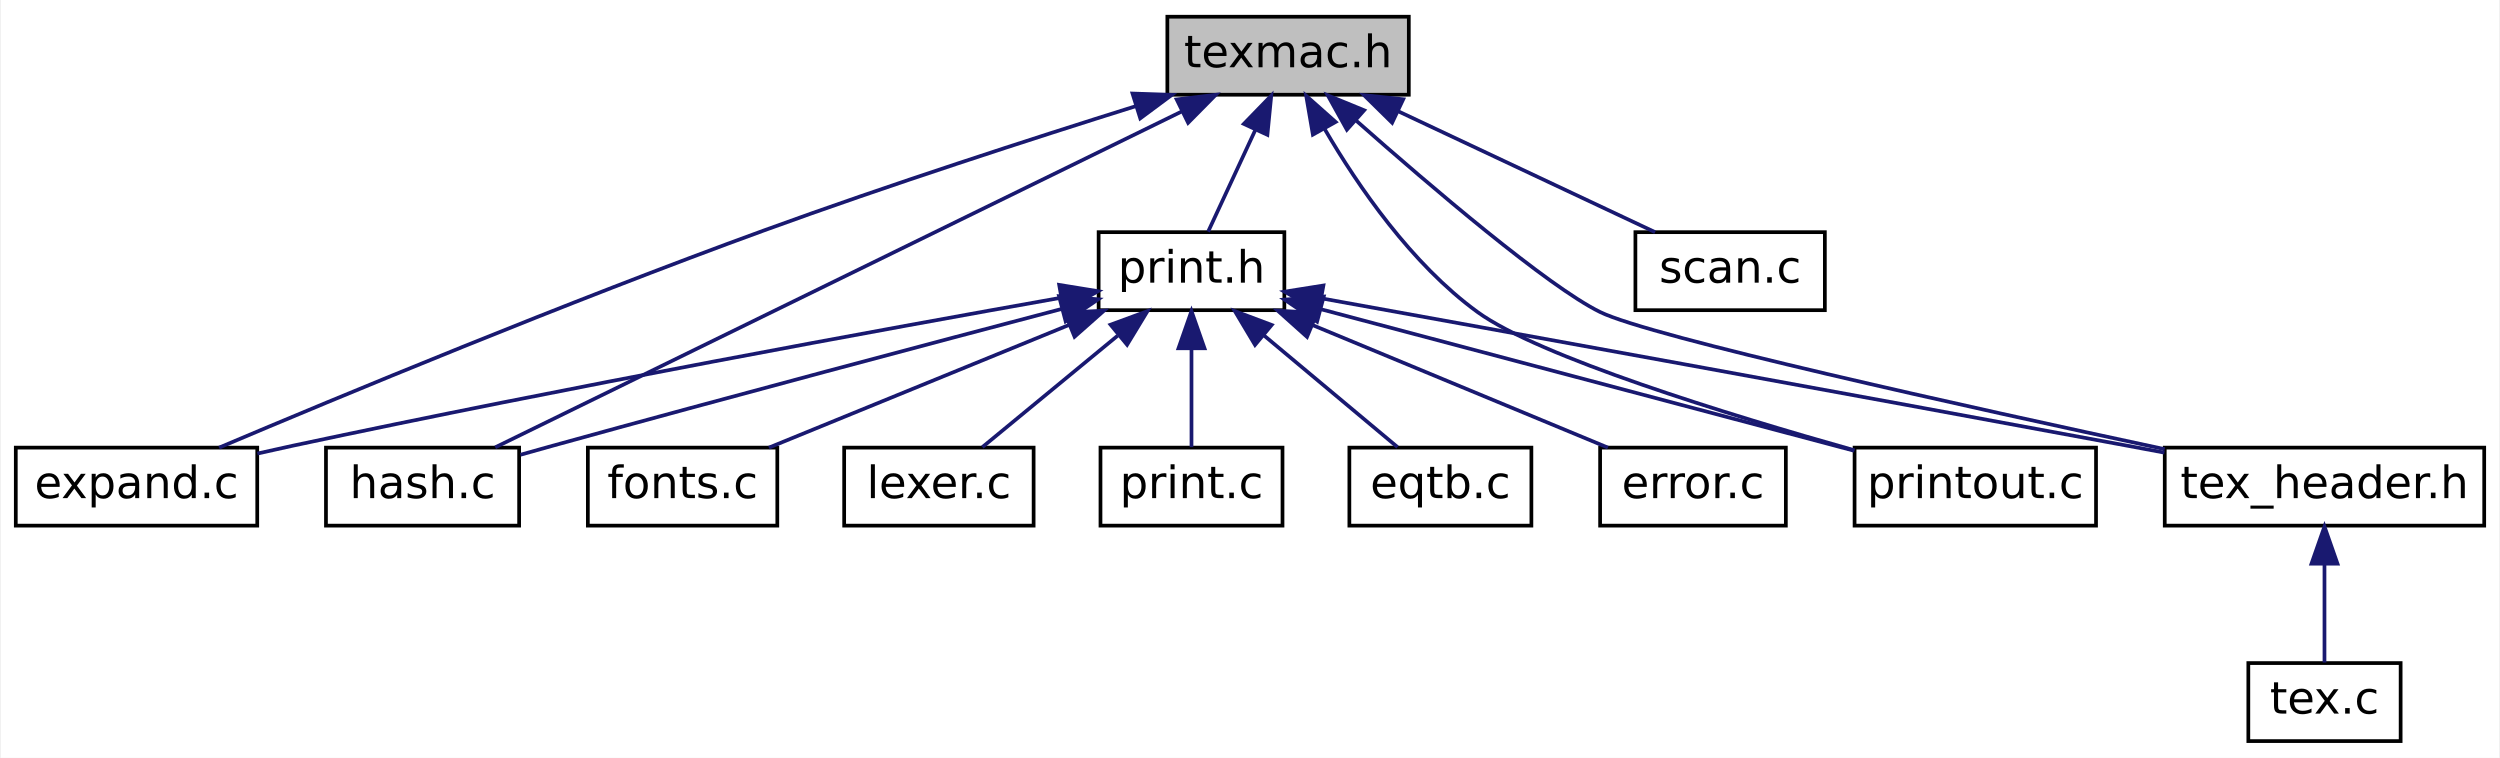
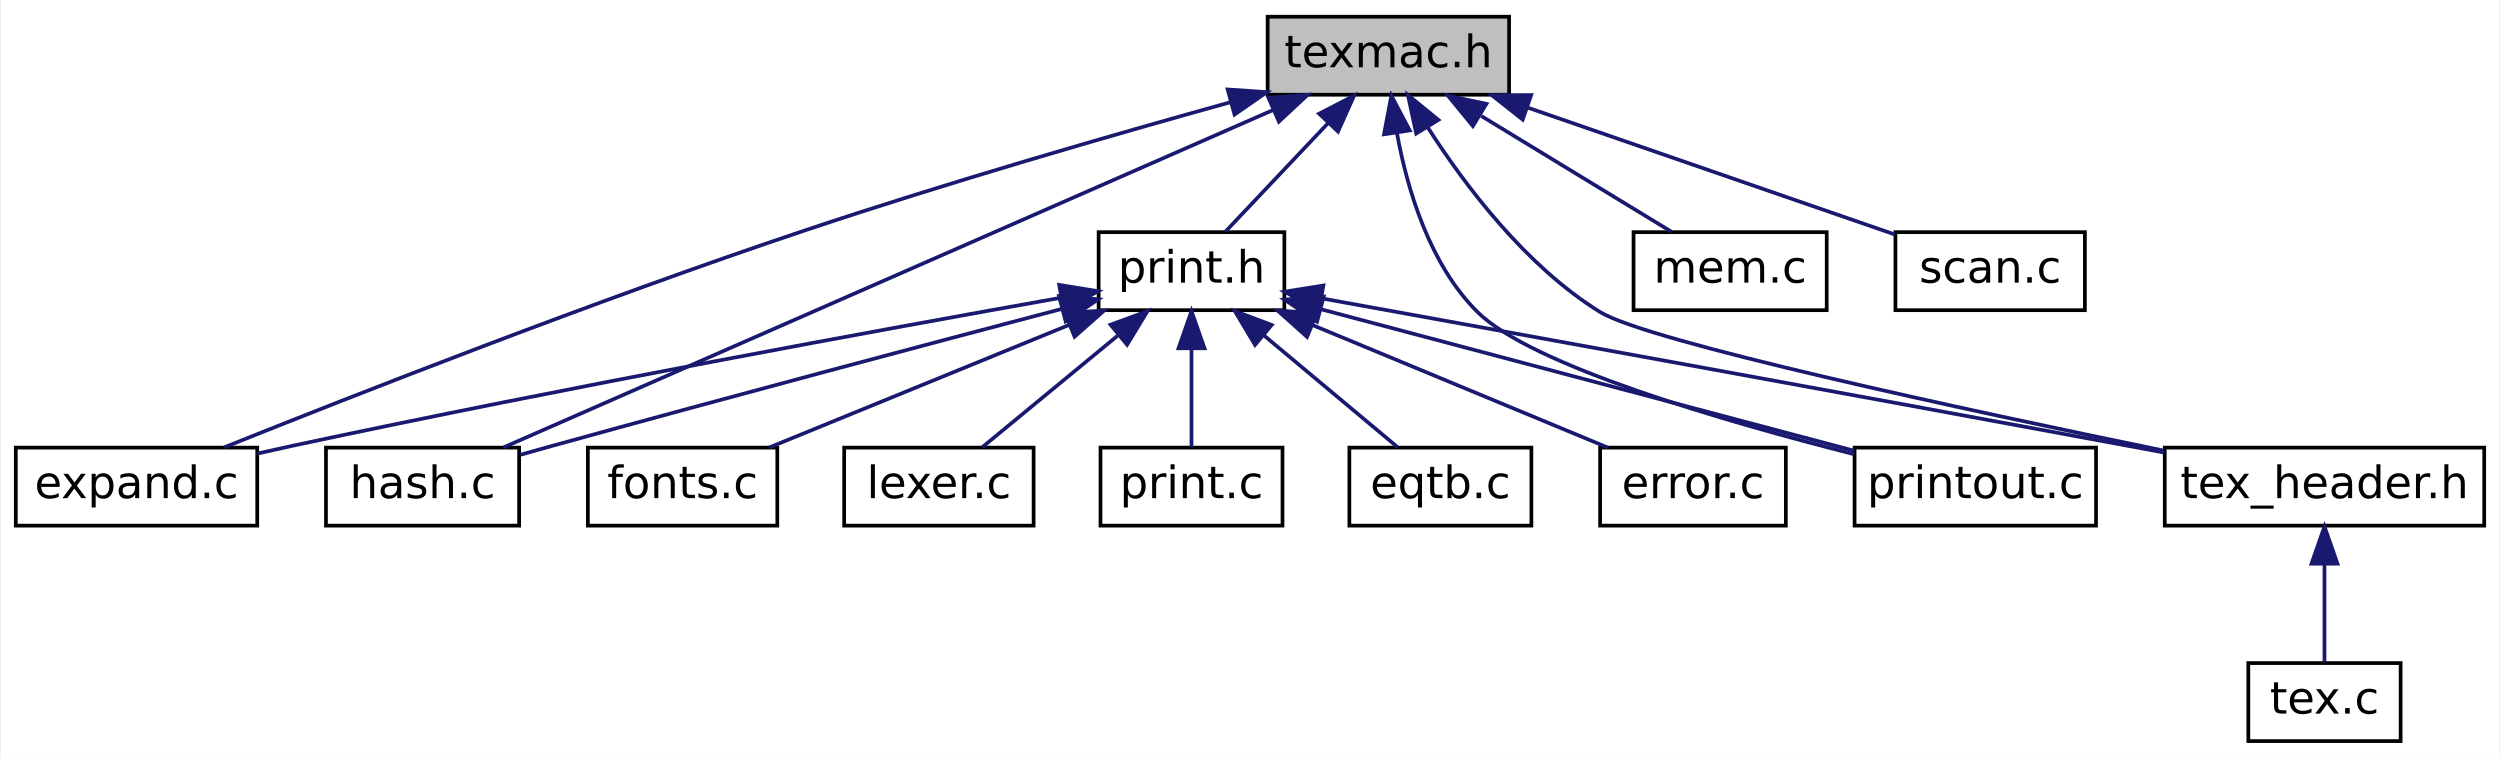
<svg xmlns="http://www.w3.org/2000/svg" xmlns:xlink="http://www.w3.org/1999/xlink" width="673pt" height="204pt" viewBox="0.00 0.00 672.50 204.00">
  <g id="graph0" class="graph" transform="scale(1 1) rotate(0) translate(4 200)">
    <polygon fill="white" stroke="transparent" points="-4,4 -4,-200 668.5,-200 668.5,4 -4,4" />
    <g id="node1" class="node">
      <g id="a_node1">
        <a xlink:title=" ">
-           <polygon fill="#bfbfbf" stroke="black" points="310,-174.5 310,-195.5 375,-195.5 375,-174.5 310,-174.5" />
-           <text text-anchor="middle" x="342.5" y="-181.9" font-family="DejaVuSans" font-size="12.00">texmac.h</text>
+           <polygon fill="#bfbfbf" stroke="black" points="337,-174.5 337,-195.5 402,-195.5 402,-174.5 337,-174.5" />
+           <text text-anchor="middle" x="369.5" y="-181.9" font-family="DejaVuSans" font-size="12.00">texmac.h</text>
        </a>
      </g>
    </g>
    <g id="node2" class="node">
      <g id="a_node2">
        <a xlink:href="expand_8c.html" target="_top" xlink:title=" ">
          <polygon fill="white" stroke="black" points="0,-58.5 0,-79.5 65,-79.5 65,-58.5 0,-58.5" />
          <text text-anchor="middle" x="32.5" y="-65.9" font-family="DejaVuSans" font-size="12.00">expand.c</text>
        </a>
      </g>
    </g>
    <g id="edge1" class="edge">
-       <path fill="none" stroke="midnightblue" d="M301.65,-171.47C273.37,-162.6 234.94,-150.17 201.5,-138 148.3,-118.64 86.87,-93.11 54.73,-79.5" />
-       <polygon fill="midnightblue" stroke="midnightblue" points="300.62,-174.82 311.21,-174.46 302.71,-168.14 300.62,-174.82" />
+       <path fill="none" stroke="midnightblue" d="M326.96,-172.48C295.22,-163.66 250.9,-150.86 212.5,-138 155.8,-119.01 90.39,-93.33 56.17,-79.6" />
+       <polygon fill="midnightblue" stroke="midnightblue" points="326.23,-175.91 336.8,-175.2 328.09,-169.16 326.23,-175.91" />
    </g>
    <g id="node3" class="node">
      <g id="a_node3">
        <a xlink:href="hash_8c.html" target="_top" xlink:title=" ">
          <polygon fill="white" stroke="black" points="83.5,-58.5 83.5,-79.5 135.5,-79.5 135.5,-58.5 83.5,-58.5" />
          <text text-anchor="middle" x="109.5" y="-65.9" font-family="DejaVuSans" font-size="12.00">hash.c</text>
        </a>
      </g>
    </g>
    <g id="edge2" class="edge">
-       <path fill="none" stroke="midnightblue" d="M313.81,-169.96C265.75,-146.45 170.2,-99.7 129.07,-79.58" />
-       <polygon fill="midnightblue" stroke="midnightblue" points="312.51,-173.23 323.04,-174.48 315.59,-166.94 312.51,-173.23" />
+       <path fill="none" stroke="midnightblue" d="M338.49,-170.4C285.2,-147.04 177.52,-99.83 131.34,-79.58" />
+       <polygon fill="midnightblue" stroke="midnightblue" points="337.22,-173.67 347.78,-174.48 340.03,-167.26 337.22,-173.67" />
    </g>
    <g id="node4" class="node">
      <g id="a_node4">
+         <a xlink:href="mem_8c.html" target="_top" xlink:title=" ">
+           <polygon fill="white" stroke="black" points="435.5,-116.5 435.5,-137.5 487.5,-137.5 487.5,-116.5 435.5,-116.5" />
+           <text text-anchor="middle" x="461.5" y="-123.9" font-family="DejaVuSans" font-size="12.00">mem.c</text>
+         </a>
+       </g>
+     </g>
+     <g id="edge3" class="edge">
+       <path fill="none" stroke="midnightblue" d="M394.52,-168.77C410.83,-158.85 431.6,-146.2 445.66,-137.64" />
+       <polygon fill="midnightblue" stroke="midnightblue" points="392.25,-166.06 385.53,-174.25 395.89,-172.04 392.25,-166.06" />
+     </g>
+     <g id="node5" class="node">
+       <g id="a_node5">
        <a xlink:href="print_8h.html" target="_top" xlink:title=" ">
          <polygon fill="white" stroke="black" points="291.5,-116.5 291.5,-137.5 341.5,-137.5 341.5,-116.5 291.5,-116.5" />
          <text text-anchor="middle" x="316.5" y="-123.9" font-family="DejaVuSans" font-size="12.00">print.h</text>
        </a>
      </g>
    </g>
-     <g id="edge3" class="edge">
-       <path fill="none" stroke="midnightblue" d="M333.7,-165.04C329.42,-155.83 324.47,-145.16 320.98,-137.64" />
-       <polygon fill="midnightblue" stroke="midnightblue" points="330.59,-166.65 337.97,-174.25 336.93,-163.7 330.59,-166.65" />
+     <g id="edge4" class="edge">
+       <path fill="none" stroke="midnightblue" d="M353.21,-166.79C344.14,-157.21 333.19,-145.64 325.63,-137.64" />
+       <polygon fill="midnightblue" stroke="midnightblue" points="350.85,-169.39 360.27,-174.25 355.94,-164.58 350.85,-169.39" />
    </g>
-     <g id="node10" class="node">
-       <g id="a_node10">
+     <g id="node11" class="node">
+       <g id="a_node11">
        <a xlink:href="printout_8c.html" target="_top" xlink:title=" ">
          <polygon fill="white" stroke="black" points="495,-58.5 495,-79.5 560,-79.5 560,-58.5 495,-58.5" />
          <text text-anchor="middle" x="527.5" y="-65.9" font-family="DejaVuSans" font-size="12.00">printout.c</text>
        </a>
      </g>
    </g>
-     <g id="edge14" class="edge">
-       <path fill="none" stroke="midnightblue" d="M352.41,-165.16C361.3,-149.93 375.68,-128.96 393.5,-116 409.91,-104.06 460.83,-88.4 494.96,-78.78" />
-       <polygon fill="midnightblue" stroke="midnightblue" points="349.18,-163.76 347.38,-174.2 355.3,-167.17 349.18,-163.76" />
+     <g id="edge15" class="edge">
+       <path fill="none" stroke="midnightblue" d="M371.85,-163.95C374.62,-148.91 380.61,-128.78 393.5,-116 408,-101.63 460.04,-86.55 494.83,-77.73" />
+       <polygon fill="midnightblue" stroke="midnightblue" points="368.33,-163.85 370.3,-174.26 375.25,-164.89 368.33,-163.85" />
    </g>
-     <g id="node11" class="node">
-       <g id="a_node11">
+     <g id="node12" class="node">
+       <g id="a_node12">
        <a xlink:href="tex__header_8h.html" target="_top" xlink:title=" ">
          <polygon fill="white" stroke="black" points="578.5,-58.5 578.5,-79.5 664.5,-79.5 664.5,-58.5 578.5,-58.5" />
          <text text-anchor="middle" x="621.5" y="-65.9" font-family="DejaVuSans" font-size="12.00">tex_header.h</text>
        </a>
      </g>
    </g>
-     <g id="edge16" class="edge">
-       <path fill="none" stroke="midnightblue" d="M360.8,-167.56C380.98,-149.73 412.44,-122.9 426.5,-116 440.08,-109.34 525.29,-90.48 578.48,-79.08" />
-       <polygon fill="midnightblue" stroke="midnightblue" points="358.33,-165.08 353.18,-174.34 362.98,-170.31 358.33,-165.08" />
+     <g id="edge17" class="edge">
+       <path fill="none" stroke="midnightblue" d="M380.14,-165.65C390.13,-150.06 406.52,-128.32 426.5,-116 439.38,-108.06 524.84,-89.66 578.26,-78.69" />
+       <polygon fill="midnightblue" stroke="midnightblue" points="377,-164.06 374.76,-174.42 382.97,-167.72 377,-164.06" />
    </g>
-     <g id="node13" class="node">
-       <g id="a_node13">
+     <g id="node14" class="node">
+       <g id="a_node14">
        <a xlink:href="scan_8c.html" target="_top" xlink:title=" ">
-           <polygon fill="white" stroke="black" points="436,-116.5 436,-137.5 487,-137.5 487,-116.5 436,-116.5" />
-           <text text-anchor="middle" x="461.5" y="-123.9" font-family="DejaVuSans" font-size="12.00">scan.c</text>
+           <polygon fill="white" stroke="black" points="506,-116.5 506,-137.5 557,-137.5 557,-116.5 506,-116.5" />
+           <text text-anchor="middle" x="531.5" y="-123.9" font-family="DejaVuSans" font-size="12.00">scan.c</text>
        </a>
      </g>
    </g>
-     <g id="edge15" class="edge">
-       <path fill="none" stroke="midnightblue" d="M372.01,-170.11C393.59,-159.96 422.3,-146.45 441.31,-137.5" />
-       <polygon fill="midnightblue" stroke="midnightblue" points="370.51,-166.95 362.96,-174.37 373.5,-173.28 370.51,-166.95" />
+     <g id="edge16" class="edge">
+       <path fill="none" stroke="midnightblue" d="M407.16,-170.98C437.49,-160.5 479.31,-146.04 505.88,-136.86" />
+       <polygon fill="midnightblue" stroke="midnightblue" points="405.66,-167.8 397.35,-174.37 407.94,-174.41 405.66,-167.8" />
    </g>
-     <g id="edge6" class="edge">
+     <g id="edge7" class="edge">
      <path fill="none" stroke="midnightblue" d="M281.33,-119.84C234.14,-111.45 147.79,-95.68 74.5,-80 71.42,-79.34 68.22,-78.63 65.03,-77.9" />
      <polygon fill="midnightblue" stroke="midnightblue" points="280.88,-123.31 291.34,-121.61 282.1,-116.42 280.88,-123.31" />
    </g>
-     <g id="edge8" class="edge">
+     <g id="edge9" class="edge">
      <path fill="none" stroke="midnightblue" d="M281.72,-116.88C246.94,-107.72 191.95,-93.12 144.5,-80 141.7,-79.23 138.77,-78.41 135.86,-77.58" />
      <polygon fill="midnightblue" stroke="midnightblue" points="280.84,-120.27 291.4,-119.43 282.62,-113.5 280.84,-120.27" />
    </g>
-     <g id="node5" class="node">
-       <g id="a_node5">
+     <g id="node6" class="node">
+       <g id="a_node6">
        <a xlink:href="eqtb_8c.html" target="_top" xlink:title=" ">
          <polygon fill="white" stroke="black" points="359,-58.5 359,-79.5 408,-79.5 408,-58.5 359,-58.5" />
          <text text-anchor="middle" x="383.5" y="-65.9" font-family="DejaVuSans" font-size="12.00">eqtb.c</text>
        </a>
      </g>
    </g>
-     <g id="edge4" class="edge">
+     <g id="edge5" class="edge">
      <path fill="none" stroke="midnightblue" d="M336.07,-109.65C347.72,-99.91 362.11,-87.88 371.96,-79.64" />
      <polygon fill="midnightblue" stroke="midnightblue" points="333.6,-107.15 328.17,-116.25 338.09,-112.52 333.6,-107.15" />
    </g>
-     <g id="node6" class="node">
-       <g id="a_node6">
+     <g id="node7" class="node">
+       <g id="a_node7">
        <a xlink:href="error_8c.html" target="_top" xlink:title=" ">
          <polygon fill="white" stroke="black" points="426.5,-58.5 426.5,-79.5 476.5,-79.5 476.5,-58.5 426.5,-58.5" />
          <text text-anchor="middle" x="451.5" y="-65.9" font-family="DejaVuSans" font-size="12.00">error.c</text>
        </a>
      </g>
    </g>
-     <g id="edge5" class="edge">
+     <g id="edge6" class="edge">
      <path fill="none" stroke="midnightblue" d="M349,-112.52C373.59,-102.32 406.74,-88.57 428.6,-79.5" />
      <polygon fill="midnightblue" stroke="midnightblue" points="347.6,-109.31 339.71,-116.37 350.29,-115.77 347.6,-109.31" />
    </g>
-     <g id="node7" class="node">
-       <g id="a_node7">
+     <g id="node8" class="node">
+       <g id="a_node8">
        <a xlink:href="fonts_8c.html" target="_top" xlink:title=" ">
          <polygon fill="white" stroke="black" points="154,-58.5 154,-79.5 205,-79.5 205,-58.5 154,-58.5" />
          <text text-anchor="middle" x="179.5" y="-65.9" font-family="DejaVuSans" font-size="12.00">fonts.c</text>
        </a>
      </g>
    </g>
-     <g id="edge7" class="edge">
+     <g id="edge8" class="edge">
      <path fill="none" stroke="midnightblue" d="M283.52,-112.52C258.57,-102.32 224.93,-88.57 202.74,-79.5" />
      <polygon fill="midnightblue" stroke="midnightblue" points="282.37,-115.83 292.95,-116.37 285.02,-109.35 282.37,-115.83" />
    </g>
-     <g id="node8" class="node">
-       <g id="a_node8">
+     <g id="node9" class="node">
+       <g id="a_node9">
        <a xlink:href="lexer_8c.html" target="_top" xlink:title=" ">
          <polygon fill="white" stroke="black" points="223,-58.5 223,-79.5 274,-79.5 274,-58.5 223,-58.5" />
          <text text-anchor="middle" x="248.5" y="-65.9" font-family="DejaVuSans" font-size="12.00">lexer.c</text>
        </a>
      </g>
    </g>
-     <g id="edge9" class="edge">
+     <g id="edge10" class="edge">
      <path fill="none" stroke="midnightblue" d="M296.64,-109.65C284.81,-99.91 270.21,-87.88 260.21,-79.64" />
      <polygon fill="midnightblue" stroke="midnightblue" points="294.71,-112.59 304.66,-116.25 299.16,-107.19 294.71,-112.59" />
    </g>
-     <g id="node9" class="node">
-       <g id="a_node9">
+     <g id="node10" class="node">
+       <g id="a_node10">
        <a xlink:href="print_8c.html" target="_top" xlink:title=" ">
          <polygon fill="white" stroke="black" points="292,-58.5 292,-79.5 341,-79.5 341,-58.5 292,-58.5" />
          <text text-anchor="middle" x="316.5" y="-65.9" font-family="DejaVuSans" font-size="12.00">print.c</text>
        </a>
      </g>
    </g>
-     <g id="edge10" class="edge">
+     <g id="edge11" class="edge">
      <path fill="none" stroke="midnightblue" d="M316.5,-106.16C316.5,-97.16 316.5,-86.92 316.5,-79.64" />
      <polygon fill="midnightblue" stroke="midnightblue" points="313,-106.25 316.5,-116.25 320,-106.25 313,-106.25" />
    </g>
-     <g id="edge11" class="edge">
+     <g id="edge12" class="edge">
      <path fill="none" stroke="midnightblue" d="M351.35,-116.75C391.22,-106.17 456,-88.98 494.9,-78.65" />
      <polygon fill="midnightblue" stroke="midnightblue" points="350.3,-113.41 341.53,-119.36 352.1,-120.17 350.3,-113.41" />
    </g>
-     <g id="edge12" class="edge">
+     <g id="edge13" class="edge">
      <path fill="none" stroke="midnightblue" d="M351.56,-119.67C400.25,-110.86 491.1,-94.37 568.5,-80 571.72,-79.4 575.05,-78.78 578.41,-78.15" />
      <polygon fill="midnightblue" stroke="midnightblue" points="350.76,-116.26 341.55,-121.48 352.01,-123.14 350.76,-116.26" />
    </g>
-     <g id="node12" class="node">
-       <g id="a_node12">
+     <g id="node13" class="node">
+       <g id="a_node13">
        <a xlink:href="tex_8c.html" target="_top" xlink:title=" ">
          <polygon fill="white" stroke="black" points="601,-0.5 601,-21.5 642,-21.5 642,-0.5 601,-0.5" />
          <text text-anchor="middle" x="621.5" y="-7.9" font-family="DejaVuSans" font-size="12.00">tex.c</text>
        </a>
      </g>
    </g>
-     <g id="edge13" class="edge">
+     <g id="edge14" class="edge">
      <path fill="none" stroke="midnightblue" d="M621.5,-48.16C621.5,-39.16 621.5,-28.92 621.5,-21.64" />
      <polygon fill="midnightblue" stroke="midnightblue" points="618,-48.25 621.5,-58.25 625,-48.25 618,-48.25" />
    </g>
  </g>
</svg>
